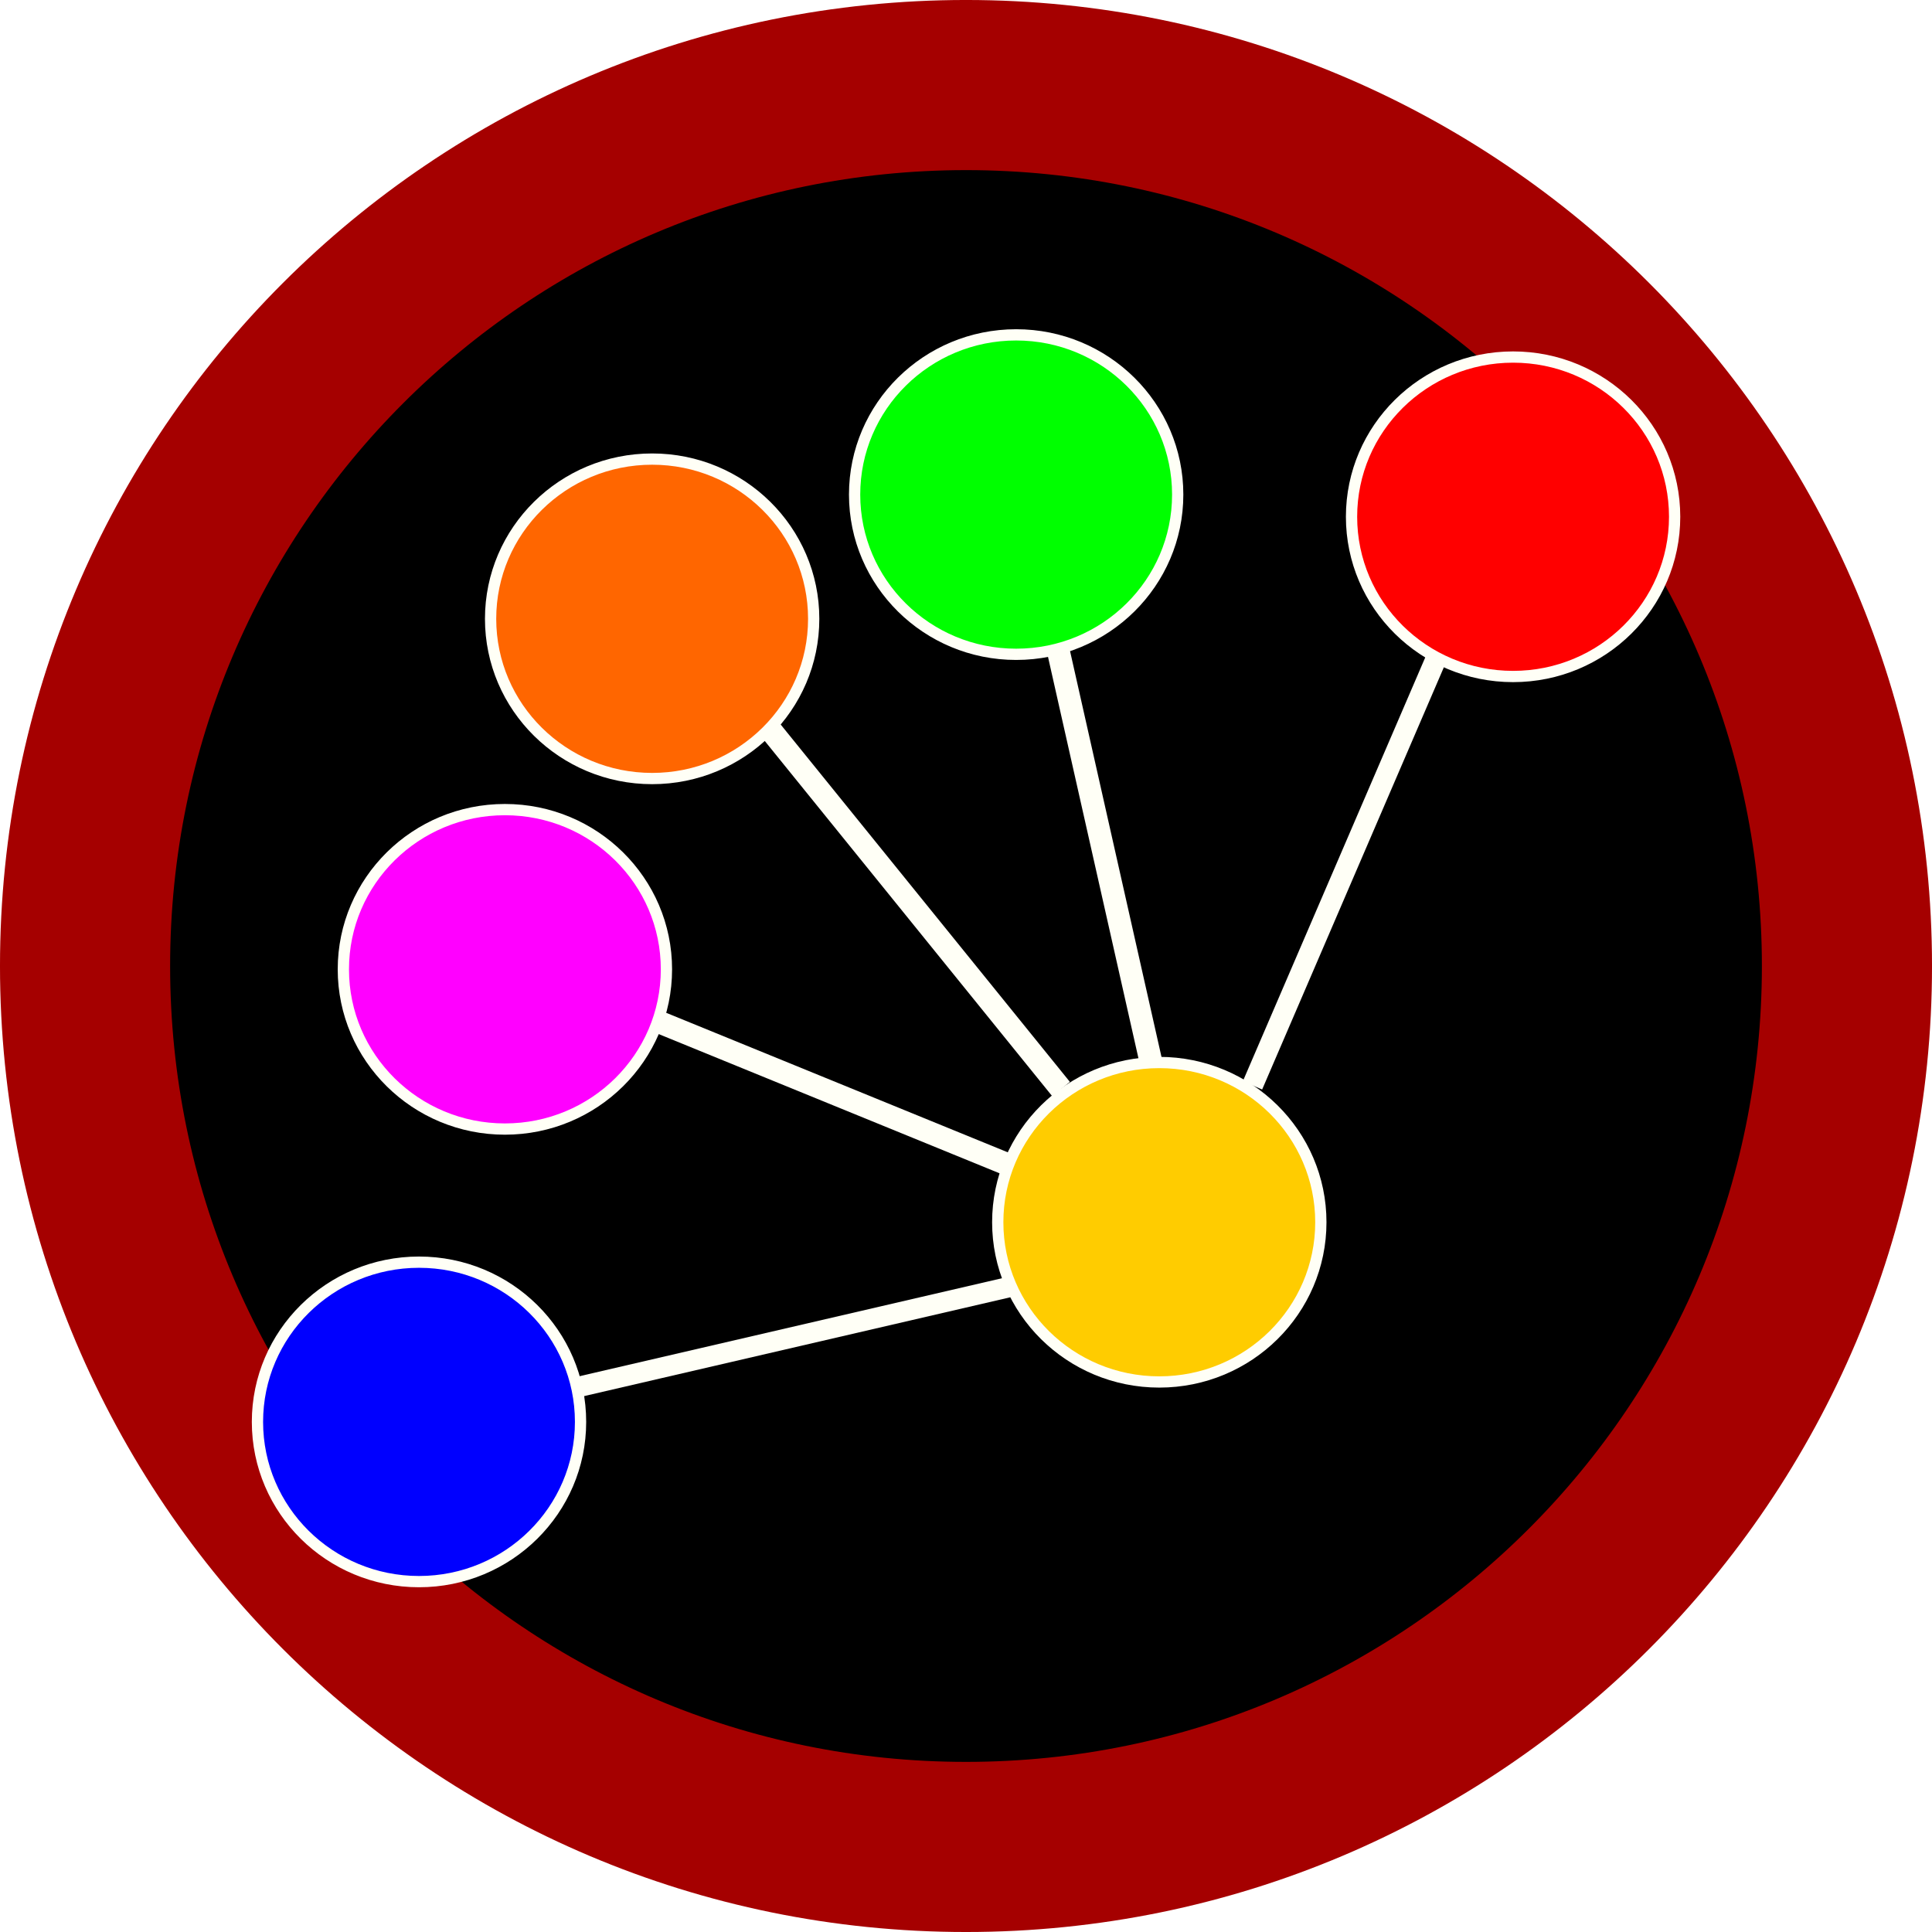
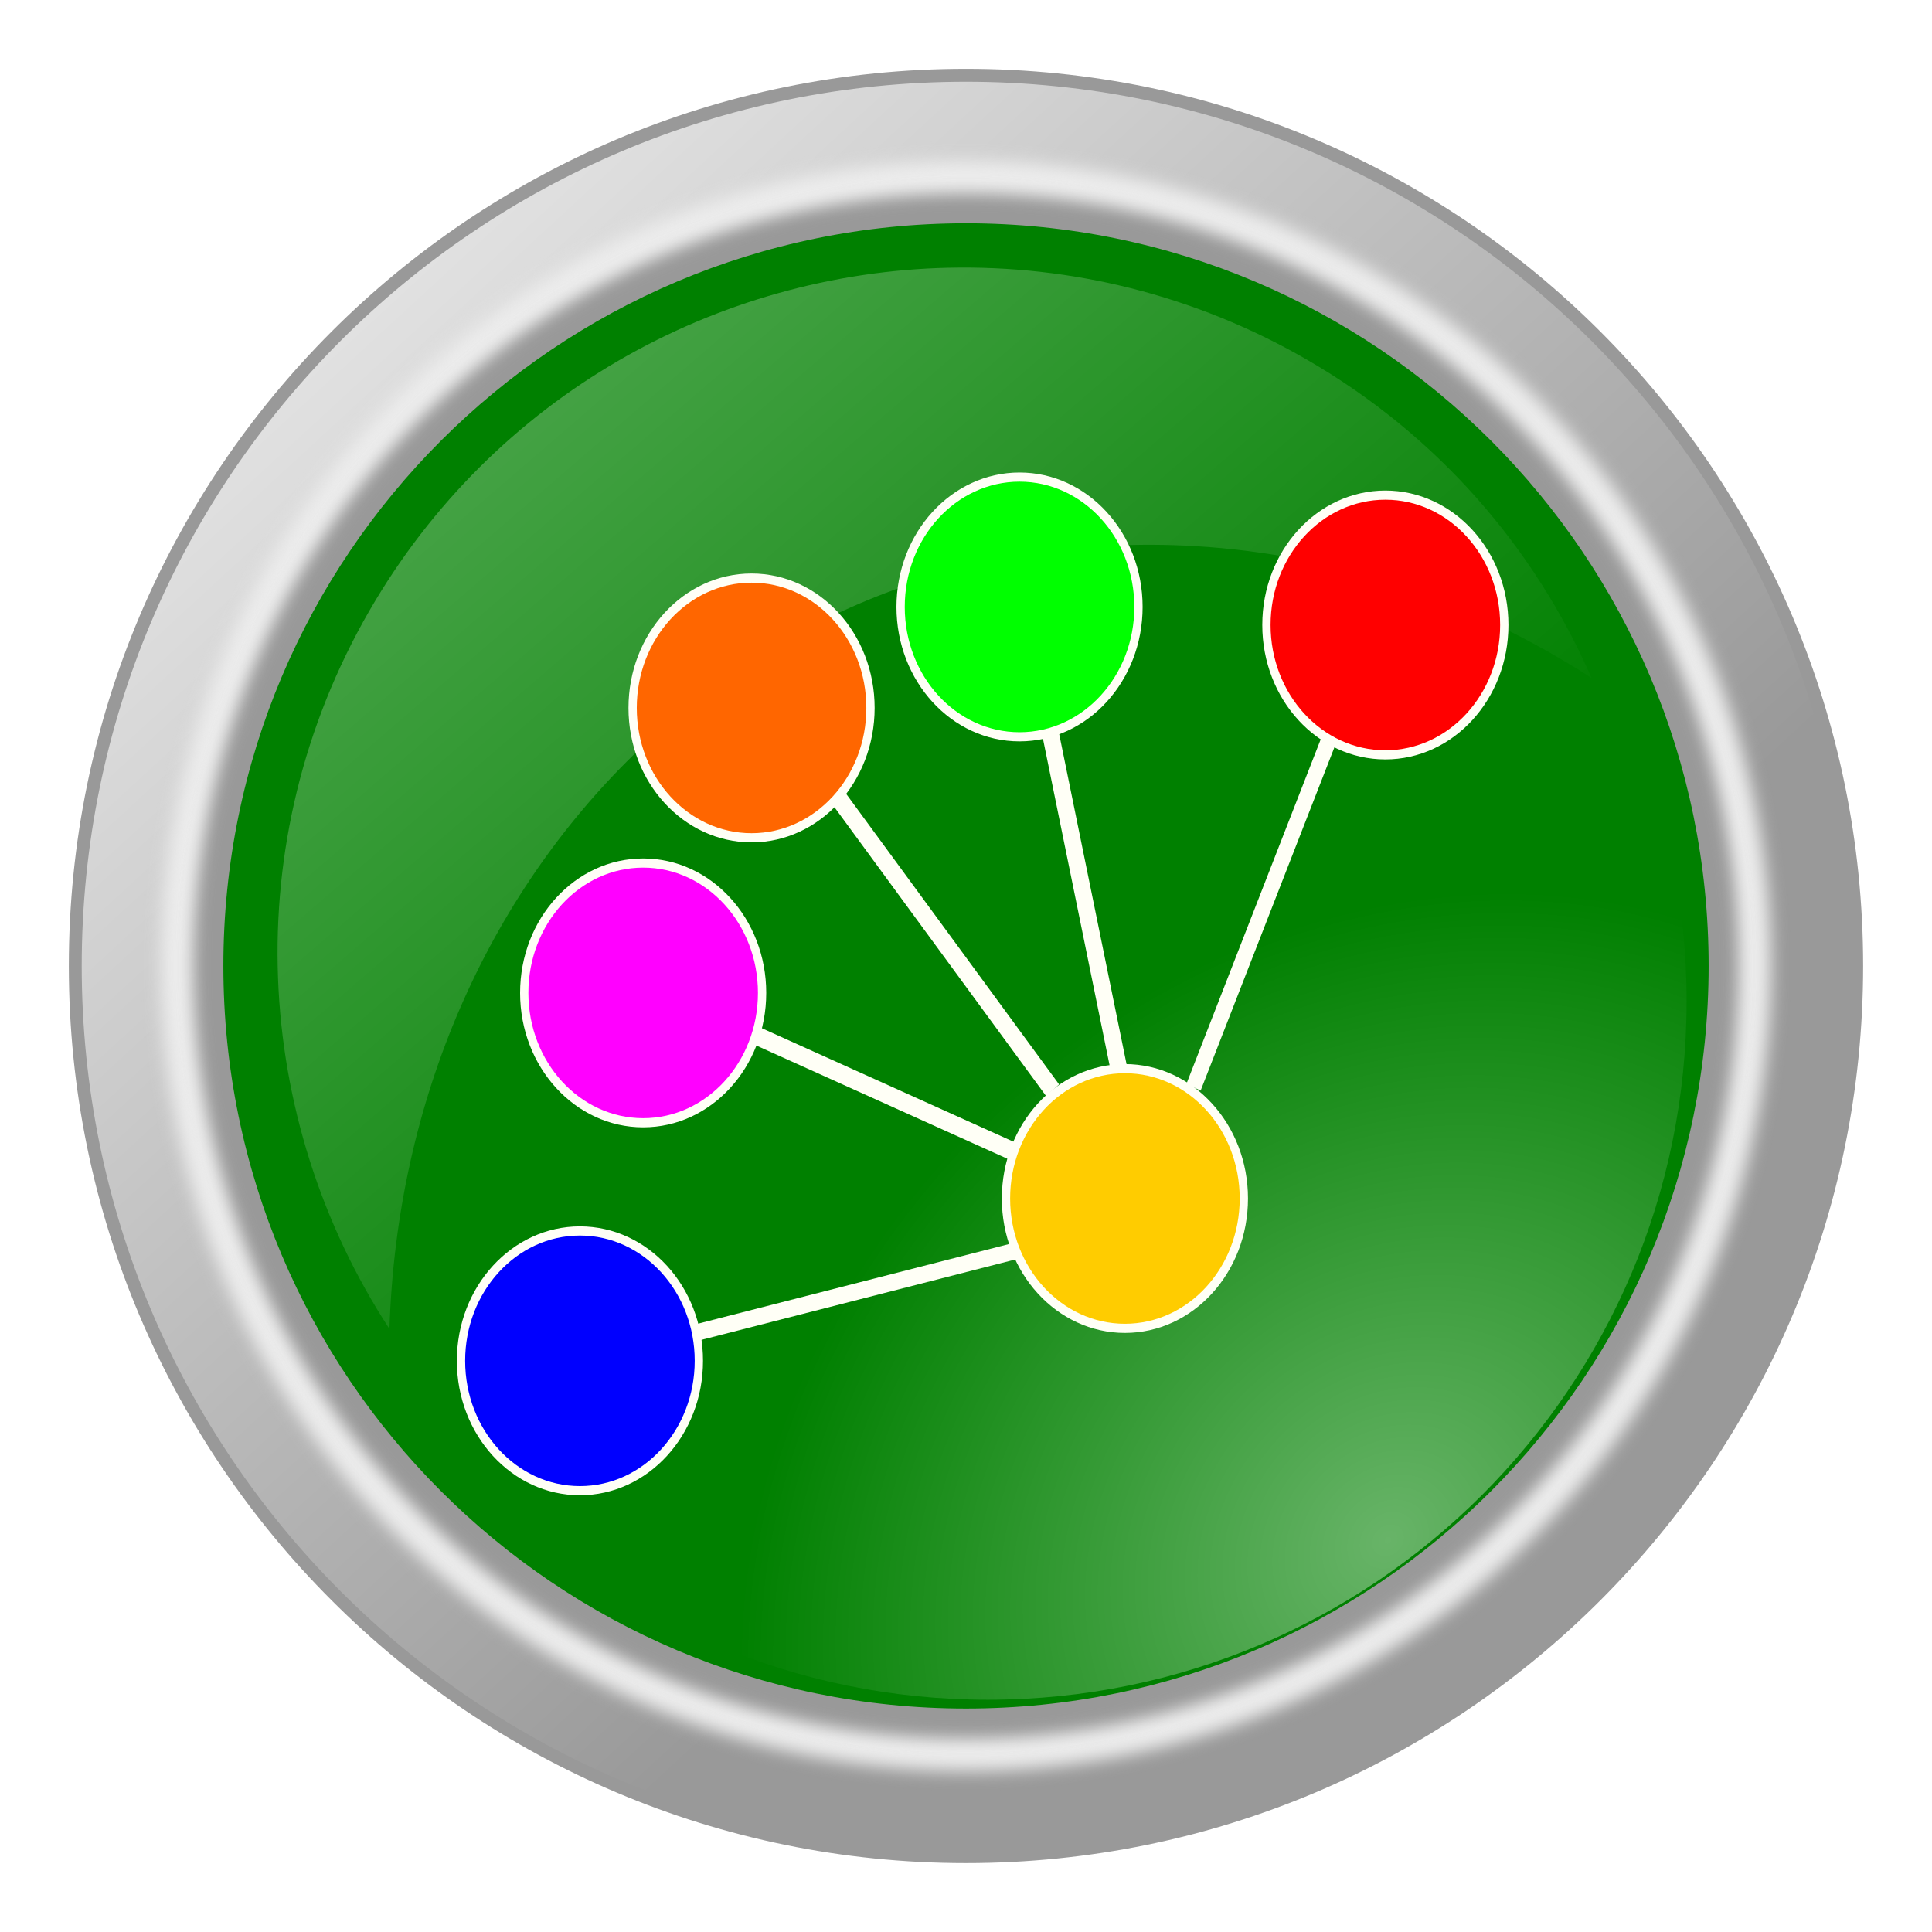
- <svg xmlns="http://www.w3.org/2000/svg" width="100%" height="100%" viewBox="0 0 113.565 113.565" version="1.1" id="svg8">
-   <defs id="defs2" />
-   <g id="layer1" transform="translate(-35.35984,-98.56791)">
-     <g transform="translate(-18.22647,8.785165)" id="layer1-3">
-       <circle style="opacity:1;fill:#000000;fill-opacity:1;stroke:#a50000;stroke-width:10;stroke-miterlimit:4;stroke-dasharray:none;stroke-opacity:1" r="51.783" cy="146.565" cx="110.369" id="path10" />
-     </g>
-     <g id="g2154" transform="translate(1.336352,1.336348)">
-       <ellipse ry="9.389" rx="9.496" cy="127.608" cx="122.964" id="path4518" style="opacity:1;fill:#ff0000;fill-opacity:1;stroke:#fffff6;stroke-width:0.662;stroke-linejoin:round;stroke-miterlimit:4;stroke-dasharray:none;stroke-dashoffset:0.418;stroke-opacity:1" />
-       <ellipse ry="9.389" rx="9.496" cy="180.812" cx="58.653" id="path4518-3" style="opacity:1;fill:#0000ff;fill-opacity:1;stroke:#fffff6;stroke-width:0.662;stroke-linejoin:round;stroke-miterlimit:4;stroke-dasharray:none;stroke-dashoffset:0.418;stroke-opacity:1" />
-       <ellipse ry="9.389" rx="9.496" cy="169.076" cx="102.168" id="path4518-6" style="opacity:1;fill:#ffcc00;fill-opacity:1;stroke:#fffff6;stroke-width:0.662;stroke-linejoin:round;stroke-miterlimit:4;stroke-dasharray:none;stroke-dashoffset:0.418;stroke-opacity:1" />
-       <ellipse ry="9.389" rx="9.496" cy="126.304" cx="93.754" id="path4518-7" style="opacity:1;fill:#00ff00;fill-opacity:1;stroke:#fffff6;stroke-width:0.662;stroke-linejoin:round;stroke-miterlimit:4;stroke-dasharray:none;stroke-dashoffset:0.418;stroke-opacity:1" />
-       <ellipse ry="9.389" rx="9.496" cy="154.21" cx="63.702" id="path4518-5" style="opacity:1;fill:#ff00ff;fill-opacity:1;stroke:#fffff6;stroke-width:0.662;stroke-linejoin:round;stroke-miterlimit:4;stroke-dasharray:none;stroke-dashoffset:0.418;stroke-opacity:1" />
-       <ellipse ry="9.389" rx="9.496" cy="133.606" cx="72.357" id="path4518-35" style="opacity:1;fill:#ff6600;fill-opacity:1;stroke:#fffff6;stroke-width:0.662;stroke-linejoin:round;stroke-miterlimit:4;stroke-dasharray:none;stroke-dashoffset:0.418;stroke-opacity:1" />
-       <path id="path4586" d="m 72.838,157.34 c 20.435,8.346 20.435,8.346 20.435,8.346" style="fill:none;stroke:#fffff6;stroke-width:1.325;stroke-linecap:butt;stroke-linejoin:miter;stroke-miterlimit:4;stroke-dasharray:none;stroke-opacity:1" />
-       <path id="path4588" d="M 67.758,178.819 C 93.305,172.895 93.305,172.895 93.305,172.895" style="fill:none;stroke:#fffff6;stroke-width:1.201;stroke-linecap:butt;stroke-linejoin:miter;stroke-miterlimit:4;stroke-dasharray:none;stroke-opacity:1" />
-       <path id="path4590" d="m 79.095,139.871 c 17.298,21.375 17.298,21.375 17.298,21.375" style="fill:none;stroke:#fffff6;stroke-width:1.336;stroke-linecap:butt;stroke-linejoin:miter;stroke-miterlimit:4;stroke-dasharray:none;stroke-opacity:1" />
-       <path id="path4592" d="m 96.161,135.171 c 5.524,24.516 5.524,24.516 5.524,24.516" style="fill:none;stroke:#fffff6;stroke-width:1.339;stroke-linecap:butt;stroke-linejoin:miter;stroke-miterlimit:4;stroke-dasharray:none;stroke-opacity:1" />
-       <path id="path4594" d="M 118.568,135.654 C 107.647,161.03 107.647,161.03 107.647,161.03" style="fill:none;stroke:#fffff6;stroke-width:1.234;stroke-linecap:butt;stroke-linejoin:miter;stroke-miterlimit:4;stroke-dasharray:none;stroke-opacity:1" />
+ <svg xmlns="http://www.w3.org/2000/svg" xmlns:xlink="http://www.w3.org/1999/xlink" height="100%" width="100%" version="1.1" viewBox="0 0 323.019 323.019" id="svg11772">
+   <defs id="defs11774">
+     <linearGradient x1="241.41" y1="287.49" x2="315.47" gradientUnits="userSpaceOnUse" y2="367.88" id="linearGradient11740">
+       <stop offset="0" style="stop-color:#ffffff" id="stop4158-5" />
+       <stop offset="1" style="stop-color:#ffffff;stop-opacity:0" id="stop4160-5" />
+     </linearGradient>
+     <filter style="color-interpolation-filters:sRGB" id="filter6126-4">
+       <feGaussianBlur stdDeviation="0.53" id="feGaussianBlur6128-4" />
+     </filter>
+     <linearGradient x1="275.61" y1="300.86" x2="342" gradientUnits="userSpaceOnUse" y2="391.45" id="linearGradient11742">
+       <stop offset="0" style="stop-color:#112b00" id="stop7258" />
+       <stop offset="1" style="stop-color:#66ff00" id="stop7260" />
+     </linearGradient>
+     <radialGradient r="53.036" gradientTransform="matrix(-0.59327,-0.59327,0.71505,-0.71505,243.27,849.03)" cx="312.78" cy="386.57" gradientUnits="userSpaceOnUse" id="radialGradient11744">
+       <stop offset="0" style="stop-color:#ffffff;stop-opacity:.408" id="stop7113-5" />
+       <stop offset="1" style="stop-color:#ffffff;stop-opacity:0" id="stop7115-9" />
+     </radialGradient>
+     <linearGradient xlink:href="#linearGradient11742" x1="255.32" x2="300.27" gradientTransform="matrix(0.95534,0,0,0.95534,55.103,592.67)" y1="286.67" gradientUnits="userSpaceOnUse" y2="338.82" id="linearGradient12135">
+       <stop offset="0" style="stop-color:#ffffff" id="stop4150-9" />
+       <stop offset="1" style="stop-color:#ffffff;stop-opacity:0" id="stop4152-86" />
+     </linearGradient>
+   </defs>
+   <g transform="translate(-40.89113,-701.5396)" id="layer1">
+     <g style="display:inline" transform="matrix(2.9051,0,0,2.9051,-770.2,-1760.1)" id="g11707">
+       <circle r="53.036" cy="346.112" cx="303.75" transform="matrix(0.97354,0,0,0.97354,39.077,565.99)" style="display:inline;fill:#999999" id="path7234" />
+       <circle r="53.036" cy="346.112" cx="303.75" transform="matrix(0.9596,0,0,0.9596,43.313,570.82)" style="display:inline;fill:url(#linearGradient11740)" id="path7236" />
+       <circle r="53.036" cy="346.112" cx="303.75" transform="matrix(0.87355,0,0,0.87355,69.45,600.6)" style="display:inline;fill:#ececec;filter:url(#filter6126-4)" id="path7238" />
+       <circle r="53.036" cy="346.112" cx="303.75" transform="matrix(0.83838,0,0,0.83838,80.131,612.77)" style="display:inline;fill:#999999;filter:url(#filter6126-4)" id="path7240" />
+       <circle r="53.036" cy="346.112" cx="303.75" transform="matrix(0.80587,0,0,0.80587,90.008,624.02)" style="display:inline;fill:#008000" id="path7242" />
+       <circle transform="matrix(0.75825,0,0,0.75825,105.73,642.52)" r="53.036" cy="346.112" cx="303.75" style="display:inline;fill:url(#radialGradient11744)" id="path7244" />
+       <path d="m 333.79,862.76 c -13.331,0.301 -26.186,7.358 -33.336,19.742 -7.69,13.32 -6.714,29.266 1.155,41.331 0.853,-26.532 21.132,-46.515 46.324,-45.054 8.259,0.479 16.054,3.2 22.859,7.591 -3.258,-7.45 -8.817,-13.953 -16.394,-18.327 -6.487,-3.745 -13.625,-5.439 -20.608,-5.282 z" style="display:inline;opacity:0.318;fill:url(#linearGradient12135);fill-opacity:1" id="path7246" />
+       <g style="display:inline" transform="matrix(0.7207799,0,0,0.7959683,270.2958,781.748)" id="g2154">
+         <ellipse style="opacity:1;fill:#ff0000;fill-opacity:1;stroke:#fffff6;stroke-width:0.662;stroke-linejoin:round;stroke-miterlimit:4;stroke-dasharray:none;stroke-dashoffset:0.418;stroke-opacity:1" id="path4518" cx="122.964" cy="127.608" rx="9.496" ry="9.389" />
+         <ellipse style="opacity:1;fill:#0000ff;fill-opacity:1;stroke:#fffff6;stroke-width:0.662;stroke-linejoin:round;stroke-miterlimit:4;stroke-dasharray:none;stroke-dashoffset:0.418;stroke-opacity:1" id="path4518-3" cx="58.653" cy="180.812" rx="9.496" ry="9.389" />
+         <ellipse style="opacity:1;fill:#ffcc00;fill-opacity:1;stroke:#fffff6;stroke-width:0.662;stroke-linejoin:round;stroke-miterlimit:4;stroke-dasharray:none;stroke-dashoffset:0.418;stroke-opacity:1" id="path4518-6" cx="102.168" cy="169.076" rx="9.496" ry="9.389" />
+         <ellipse style="opacity:1;fill:#00ff00;fill-opacity:1;stroke:#fffff6;stroke-width:0.662;stroke-linejoin:round;stroke-miterlimit:4;stroke-dasharray:none;stroke-dashoffset:0.418;stroke-opacity:1" id="path4518-7" cx="93.754" cy="126.304" rx="9.496" ry="9.389" />
+         <ellipse style="opacity:1;fill:#ff00ff;fill-opacity:1;stroke:#fffff6;stroke-width:0.662;stroke-linejoin:round;stroke-miterlimit:4;stroke-dasharray:none;stroke-dashoffset:0.418;stroke-opacity:1" id="path4518-5" cx="63.702" cy="154.21" rx="9.496" ry="9.389" />
+         <ellipse style="opacity:1;fill:#ff6600;fill-opacity:1;stroke:#fffff6;stroke-width:0.662;stroke-linejoin:round;stroke-miterlimit:4;stroke-dasharray:none;stroke-dashoffset:0.418;stroke-opacity:1" id="path4518-35" cx="72.357" cy="133.606" rx="9.496" ry="9.389" />
+         <path style="fill:none;stroke:#fffff6;stroke-width:1.325;stroke-linecap:butt;stroke-linejoin:miter;stroke-miterlimit:4;stroke-dasharray:none;stroke-opacity:1" d="m 72.838,157.34 c 20.435,8.346 20.435,8.346 20.435,8.346" id="path4586" />
+         <path style="fill:none;stroke:#fffff6;stroke-width:1.201;stroke-linecap:butt;stroke-linejoin:miter;stroke-miterlimit:4;stroke-dasharray:none;stroke-opacity:1" d="M 67.758,178.819 C 93.305,172.895 93.305,172.895 93.305,172.895" id="path4588" />
+         <path style="fill:none;stroke:#fffff6;stroke-width:1.336;stroke-linecap:butt;stroke-linejoin:miter;stroke-miterlimit:4;stroke-dasharray:none;stroke-opacity:1" d="m 79.095,139.871 c 17.298,21.375 17.298,21.375 17.298,21.375" id="path4590" />
+         <path style="fill:none;stroke:#fffff6;stroke-width:1.339;stroke-linecap:butt;stroke-linejoin:miter;stroke-miterlimit:4;stroke-dasharray:none;stroke-opacity:1" d="m 96.161,135.171 c 5.524,24.516 5.524,24.516 5.524,24.516" id="path4592" />
+         <path style="fill:none;stroke:#fffff6;stroke-width:1.234;stroke-linecap:butt;stroke-linejoin:miter;stroke-miterlimit:4;stroke-dasharray:none;stroke-opacity:1" d="M 118.568,135.654 C 107.647,161.03 107.647,161.03 107.647,161.03" id="path4594" />
+       </g>
    </g>
  </g>
</svg>
